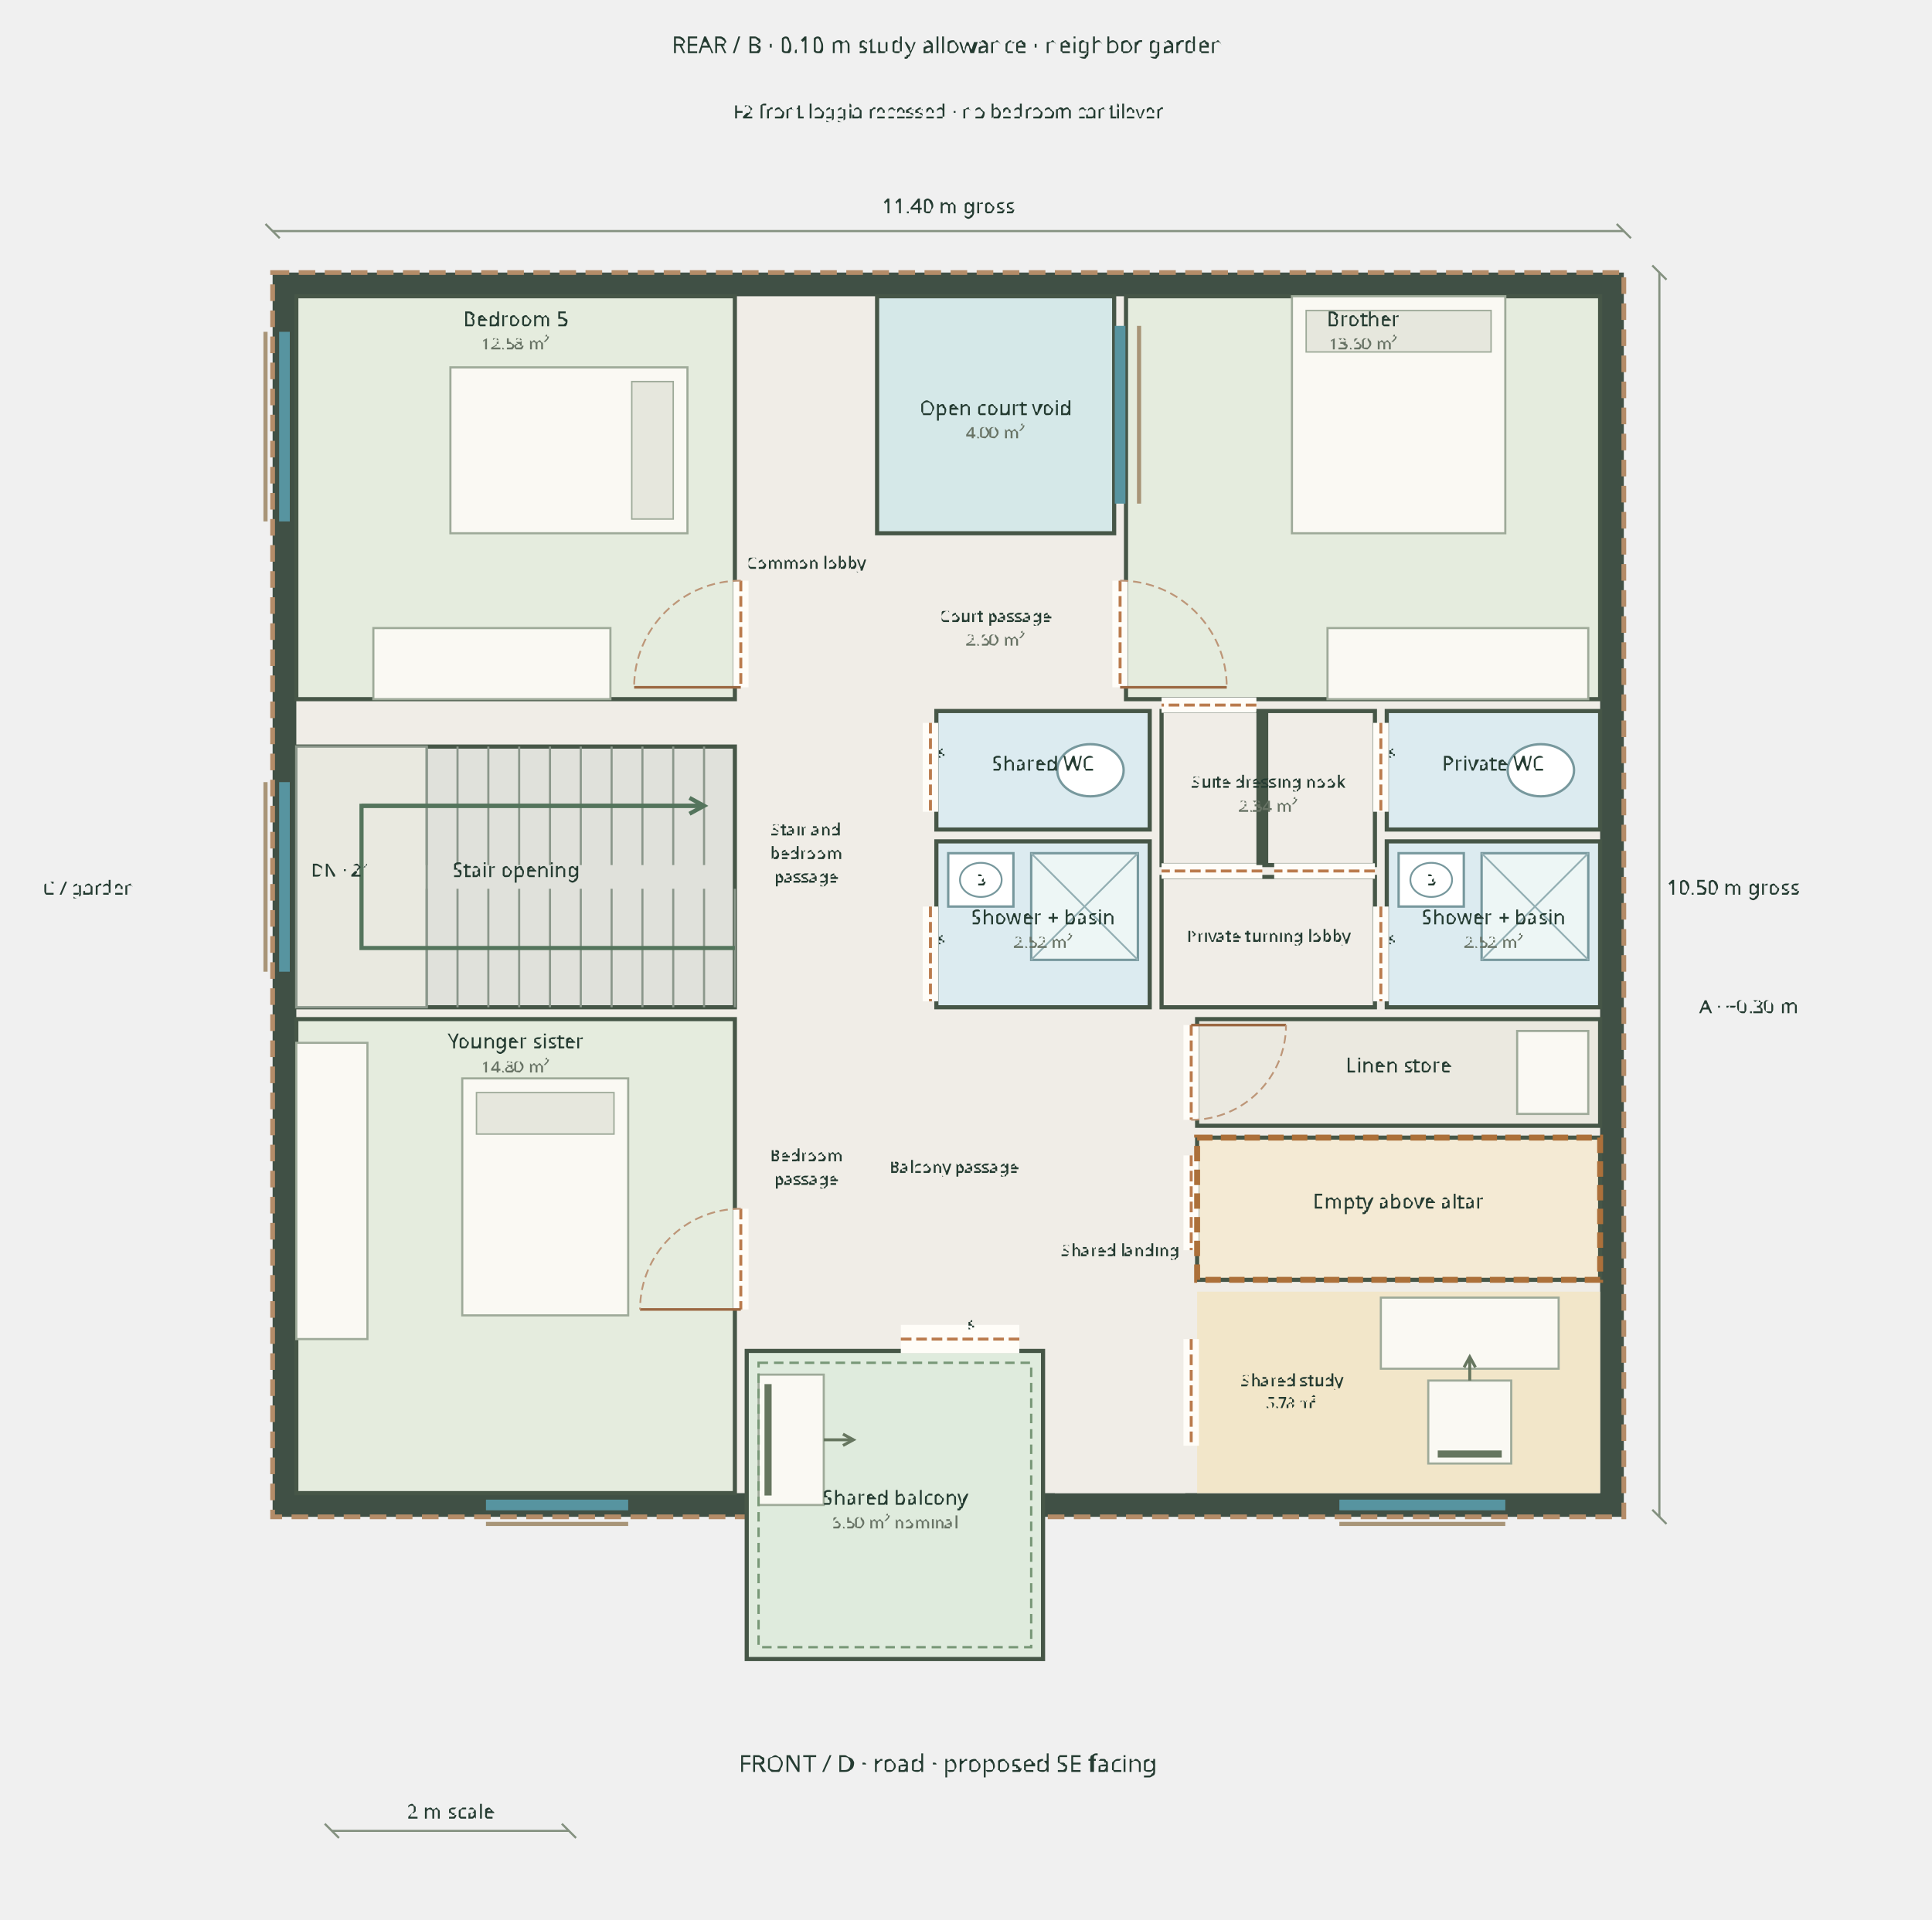
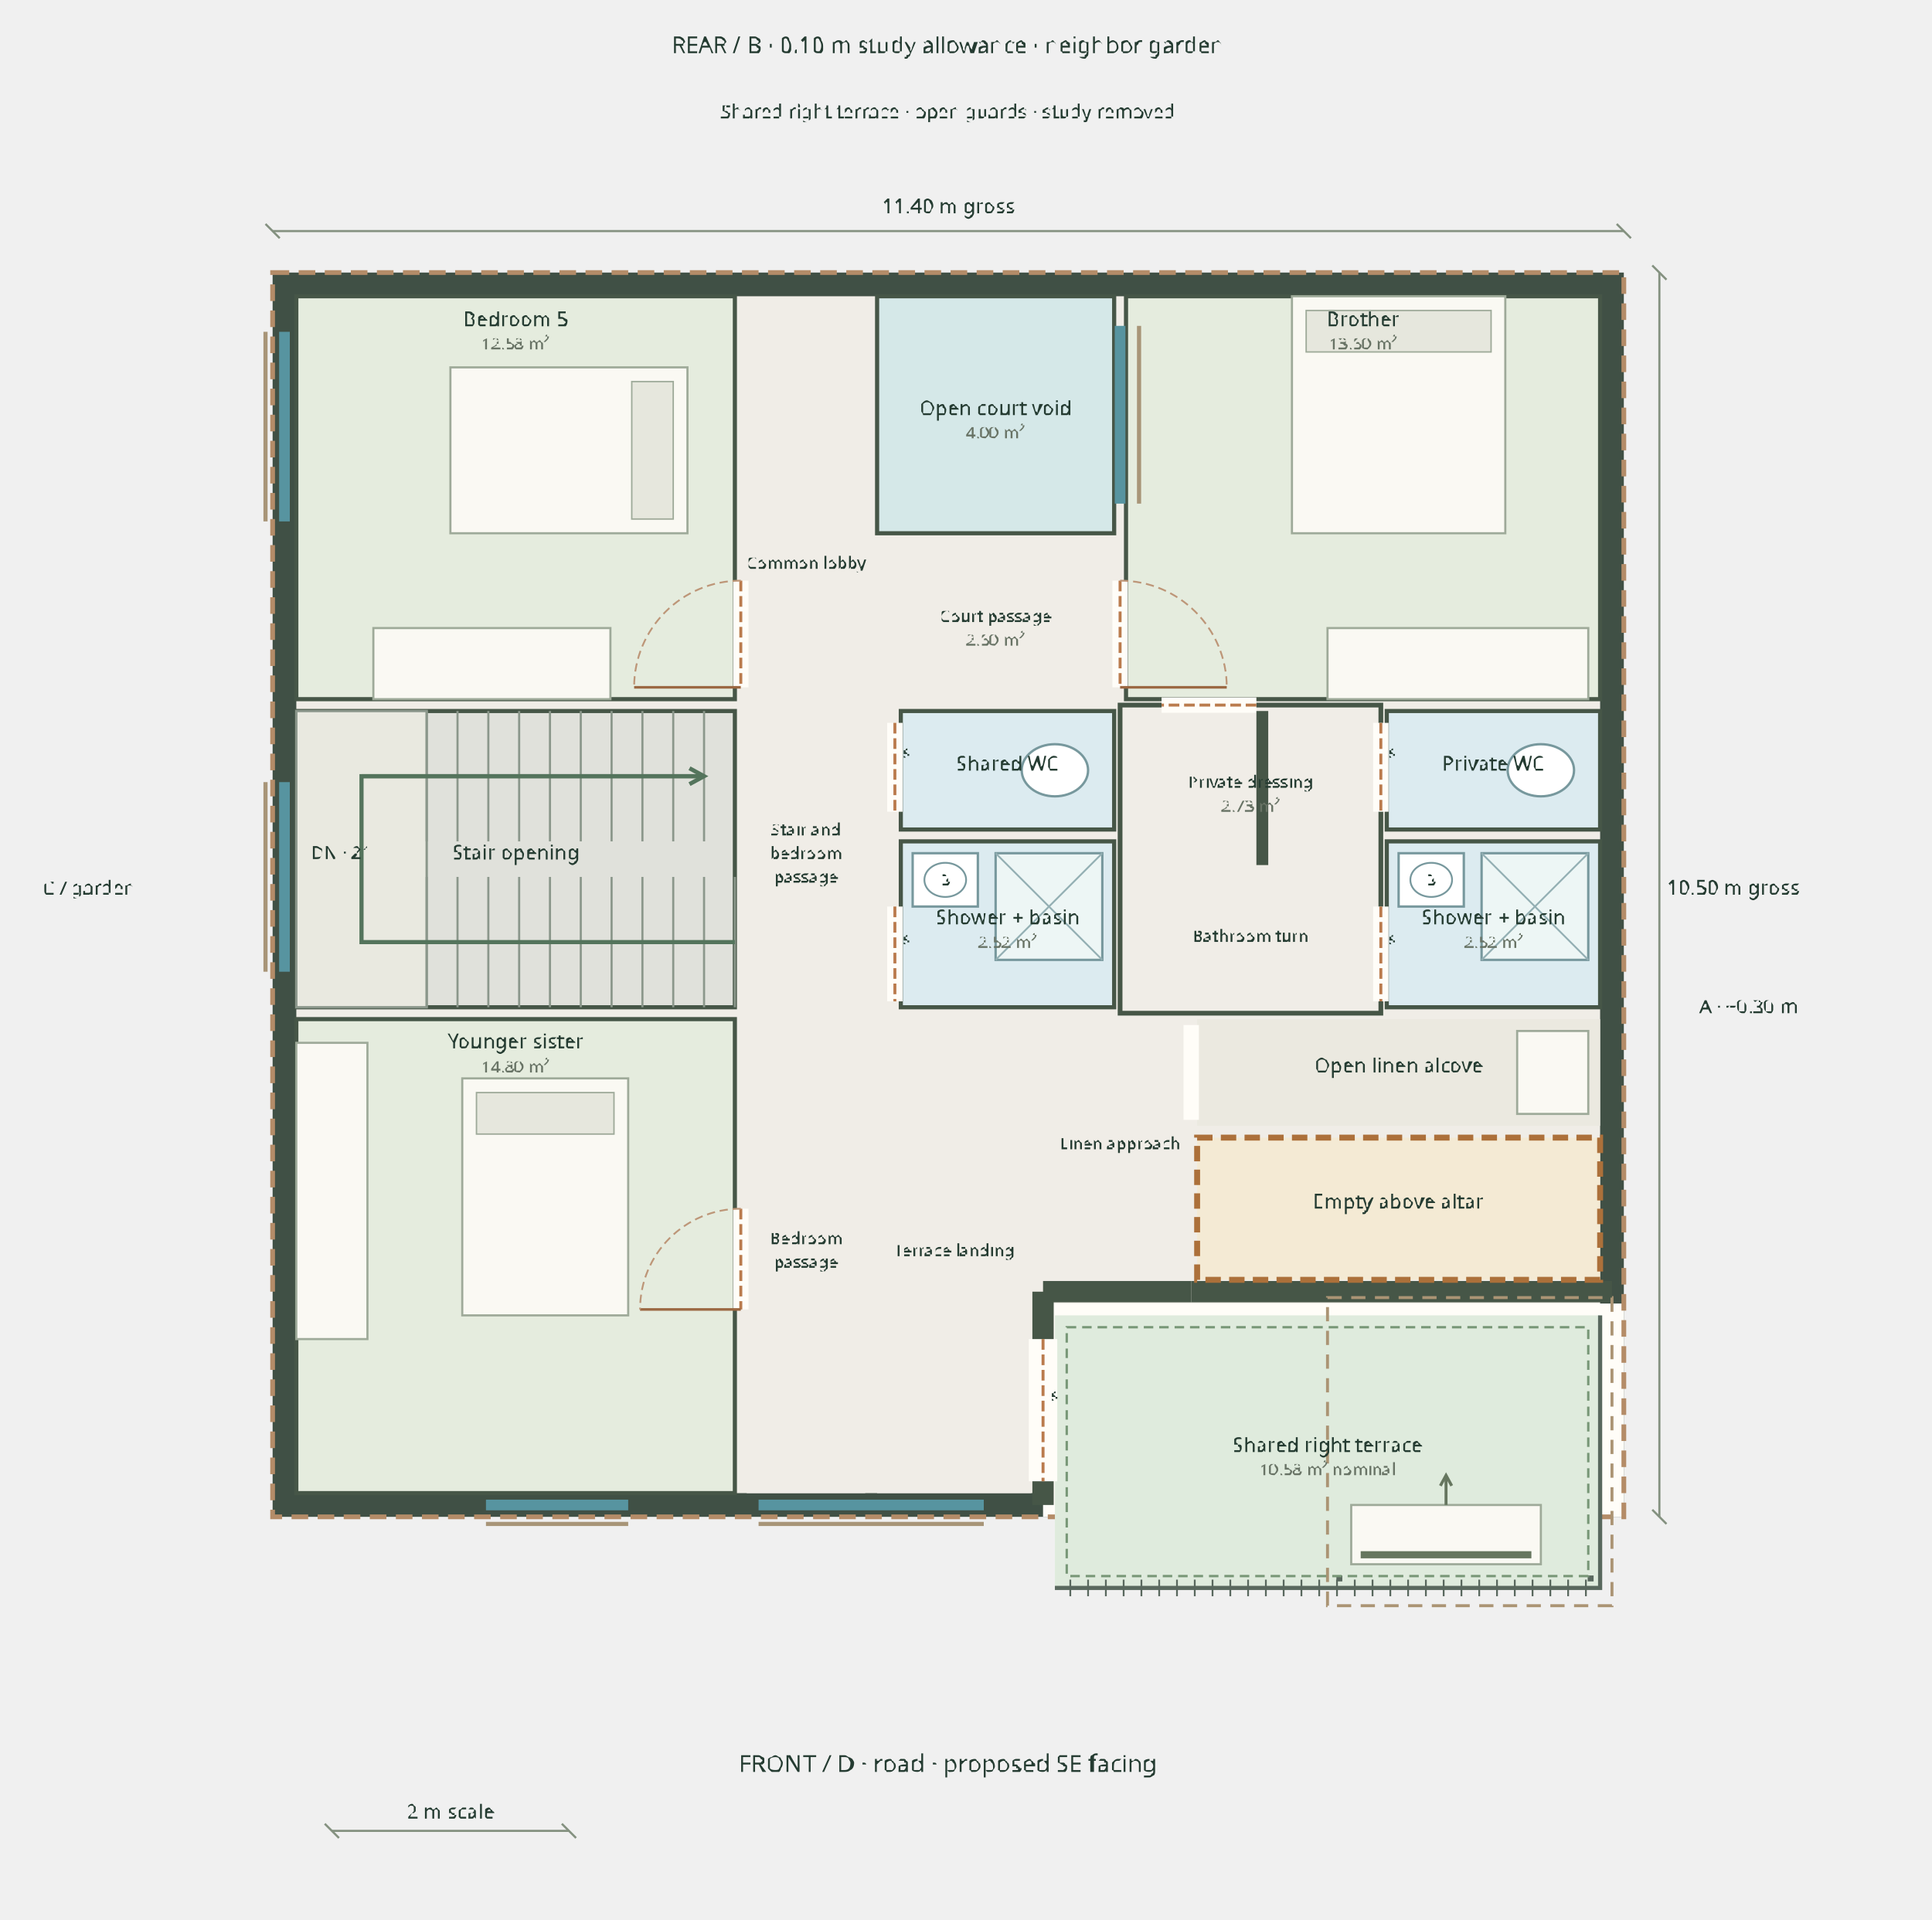
- <svg xmlns="http://www.w3.org/2000/svg" viewBox="-2.3 -2.3 16.3 16.2" class="drawing" role="img" aria-label="F2 · rotated 90 degrees clockwise" data-revision="C10" data-option="01" data-display-rotation="90">
+ <svg xmlns="http://www.w3.org/2000/svg" viewBox="-2.3 -2.3 16.3 16.2" class="drawing" role="img" aria-label="F2 · rotated 90 degrees clockwise" data-revision="C11" data-option="01" data-display-rotation="90">
  <rect x="0" y="0" width="11.4" height="10.5" fill="#405045" stroke="none" stroke-width="0.025" />
  <rect x="0.2" y="0.2" width="11" height="10.1" fill="#f0ede7" stroke="none" stroke-width="0.025" />
+   <rect x="6.5" y="8.7" width="4.9" height="1.8" fill="#fffdf8" stroke="none" stroke-width="0.025" />
  <rect x="0" y="0" width="11.4" height="10.5" fill="none" stroke="#b48c68" stroke-width="0.04" stroke-dasharray=".14 .08" />
  <g class="room" tabindex="0" role="button" aria-pressed="false" data-room-id="BR-04" aria-label="Younger sister 14.80 square metres">
    <rect x="0.2" y="6.3" width="3.7" height="4" fill="#e5ecde" stroke="#465647" stroke-width="0.035" />
  </g>
  <g class="room" tabindex="0" role="button" aria-pressed="false" data-room-id="WC-04" aria-label="Shared WC 1.80 square metres">
-     <rect x="5.6" y="3.7" width="1.8" height="1" fill="#dcebf0" stroke="#465647" stroke-width="0.035" />
+     <rect x="5.3" y="3.7" width="1.8" height="1" fill="#dcebf0" stroke="#465647" stroke-width="0.035" />
  </g>
  <g class="room" tabindex="0" role="button" aria-pressed="false" data-room-id="SH-04" aria-label="Shower + basin 2.52 square metres">
-     <rect x="5.6" y="4.8" width="1.8" height="1.4" fill="#dcebf0" stroke="#465647" stroke-width="0.035" />
-   </g>
-   <g class="room" tabindex="0" role="button" aria-pressed="false" data-room-id="HALL-02" aria-label="Shared wet access 1.00 square metres">
-     <rect x="5.1" y="3.7" width="0.4" height="2.5" fill="#f0ede7" stroke="none" stroke-width="0.035" />
-   </g>
-   <g class="room" tabindex="0" role="button" aria-pressed="false" data-room-id="UTIL-02" aria-label="Linen store 3.06 square metres">
-     <rect x="7.8" y="6.3" width="3.4" height="0.9" fill="#ebe9e0" stroke="#465647" stroke-width="0.035" />
+     <rect x="5.3" y="4.8" width="1.8" height="1.4" fill="#dcebf0" stroke="#465647" stroke-width="0.035" />
+   </g>
+   <g class="room" tabindex="0" role="button" aria-pressed="false" data-room-id="HALL-02" aria-label="Shared wet access 0.25 square metres">
+     <rect x="5.1" y="3.7" width="0.1" height="2.5" fill="#f0ede7" stroke="none" stroke-width="0.035" />
+   </g>
+   <g class="room" tabindex="0" role="button" aria-pressed="false" data-room-id="UTIL-02" aria-label="Open linen alcove 3.06 square metres">
+     <rect x="7.8" y="6.3" width="3.4" height="0.9" fill="#ebe9e0" stroke="none" stroke-width="0.035" />
  </g>
  <g class="room" tabindex="0" role="button" aria-pressed="false" data-room-id="EMPTY-ALT" aria-label="Empty above altar 4.08 square metres">
-     <rect x="7.8" y="7.3" width="3.4" height="1.2" fill="#f4ead4" stroke="#465647" stroke-width="0.035" />
+     <rect x="7.8" y="7.3" width="3.4" height="1.2" fill="#f4ead4" stroke="none" stroke-width="0.035" />
  </g>
  <g class="room" tabindex="0" role="button" aria-pressed="false" data-room-id="WC-03" aria-label="Private WC 1.80 square metres">
    <rect x="9.4" y="3.7" width="1.8" height="1" fill="#dcebf0" stroke="#465647" stroke-width="0.035" />
  </g>
  <g class="room" tabindex="0" role="button" aria-pressed="false" data-room-id="SH-03" aria-label="Shower + basin 2.52 square metres">
    <rect x="9.4" y="4.8" width="1.8" height="1.4" fill="#dcebf0" stroke="#465647" stroke-width="0.035" />
  </g>
-   <g class="room" tabindex="0" role="button" aria-pressed="false" data-room-id="EN-ACCESS-03" aria-label="Suite dressing nook 2.34 square metres">
-     <rect x="7.5" y="3.7" width="1.8" height="1.3" fill="#f0ede7" stroke="#465647" stroke-width="0.035" />
-   </g>
-   <g class="room" tabindex="0" role="button" aria-pressed="false" data-room-id="EN-03" aria-label="Private turning lobby 1.98 square metres">
-     <rect x="7.5" y="5.1" width="1.8" height="1.1" fill="#f0ede7" stroke="#465647" stroke-width="0.035" />
+   <g class="room" tabindex="0" role="button" aria-pressed="false" data-room-id="EN-ACCESS-03" aria-label="Private dressing 2.73 square metres">
+     <rect x="7.2" y="3.7" width="2.1" height="1.3" fill="#f0ede7" stroke="none" stroke-width="0.035" />
+   </g>
+   <g class="room" tabindex="0" role="button" aria-pressed="false" data-room-id="EN-03" aria-label="Bathroom turn 2.31 square metres">
+     <rect x="7.2" y="5.1" width="2.1" height="1.1" fill="#f0ede7" stroke="none" stroke-width="0.035" />
  </g>
  <g class="room" tabindex="0" role="button" aria-pressed="false" data-room-id="HALL-03" aria-label="Common landing 0.25 square metres">
    <rect x="5" y="3.7" width="0.1" height="2.5" fill="#f0ede7" stroke="none" stroke-width="0.035" />
  </g>
-   <g class="room" tabindex="0" role="button" aria-pressed="false" data-room-id="HALL-04" aria-label="Balcony passage 3.38 square metres">
-     <rect x="5.1" y="6.3" width="1.3" height="2.6" fill="#f0ede7" stroke="none" stroke-width="0.035" />
+   <g class="room" tabindex="0" role="button" aria-pressed="false" data-room-id="HALL-04" aria-label="Terrace landing 5.20 square metres">
+     <rect x="5.1" y="6.3" width="1.3" height="4" fill="#f0ede7" stroke="none" stroke-width="0.035" />
  </g>
  <g class="room" tabindex="0" role="button" aria-pressed="false" data-room-id="BR-03" aria-label="Brother 13.60 square metres">
    <rect x="7.2" y="0.2" width="4" height="3.4" fill="#e5ecde" stroke="#465647" stroke-width="0.035" />
  </g>
-   <g class="room" tabindex="0" role="button" aria-pressed="false" data-room-id="STAIR-02" aria-label="Stair opening 8.14 square metres">
-     <rect x="0.2" y="4" width="3.7" height="2.2" fill="#e0e1db" stroke="#465647" stroke-width="0.035" />
+   <g class="room" tabindex="0" role="button" aria-pressed="false" data-room-id="STAIR-02" aria-label="Stair opening 9.25 square metres">
+     <rect x="0.2" y="3.7" width="3.7" height="2.5" fill="#e0e1db" stroke="#465647" stroke-width="0.035" />
  </g>
  <g class="room" tabindex="0" role="button" aria-pressed="false" data-room-id="BR-05" aria-label="Bedroom 5 12.58 square metres">
    <rect x="0.2" y="0.2" width="3.7" height="3.4" fill="#e5ecde" stroke="#465647" stroke-width="0.035" />
  </g>
-   <g class="room" tabindex="0" role="button" aria-pressed="false" data-room-id="BAL-01" aria-label="Shared balcony 6.50 square metres">
-     <rect x="4" y="9.1" width="2.5" height="2.6" fill="#dfebdd" stroke="#465647" stroke-width="0.035" />
-   </g>
-   <g class="room" tabindex="0" role="button" aria-pressed="false" data-room-id="HALL-05" aria-label="Bedroom passage 2.60 square metres">
-     <rect x="4" y="6.3" width="1" height="2.6" fill="#f0ede7" stroke="none" stroke-width="0.035" />
+   <g class="room" tabindex="0" role="button" aria-pressed="false" data-room-id="BAL-01" aria-label="Shared right terrace 10.58 square metres">
+     <rect x="6.6" y="8.8" width="4.6" height="2.3" fill="#dfebdd" stroke="none" stroke-width="0.035" />
+   </g>
+   <g class="room" tabindex="0" role="button" aria-pressed="false" data-room-id="HALL-05" aria-label="Bedroom passage 4.00 square metres">
+     <rect x="4" y="6.3" width="1" height="4" fill="#f0ede7" stroke="none" stroke-width="0.035" />
  </g>
  <g class="room" tabindex="0" role="button" aria-pressed="false" data-room-id="COURT-02" aria-label="Open court void 4.00 square metres">
    <rect x="5.1" y="0.2" width="2" height="2" fill="#d5e8e8" stroke="#465647" stroke-width="0.035" />
  </g>
  <g class="room" tabindex="0" role="button" aria-pressed="false" data-room-id="HALL-06" aria-label="Stair and bedroom passage 2.50 square metres">
    <rect x="4" y="3.7" width="1" height="2.5" fill="#f0ede7" stroke="none" stroke-width="0.035" />
  </g>
-   <g class="room" tabindex="0" role="button" aria-pressed="false" data-room-id="STUDY-02" aria-label="Shared study 5.78 square metres">
-     <rect x="7.8" y="8.6" width="3.4" height="1.7" fill="#f2e6c9" stroke="none" stroke-width="0.035" />
-   </g>
  <g class="room" tabindex="0" role="button" aria-pressed="false" data-room-id="COURT-HALL-2" aria-label="Court passage 2.60 square metres">
    <rect x="5.1" y="2.3" width="2" height="1.3" fill="#f0ede7" stroke="none" stroke-width="0.035" />
  </g>
-   <g class="room" tabindex="0" role="button" aria-pressed="false" data-room-id="LANDING-02" aria-label="Shared landing 4.40 square metres">
-     <rect x="6.6" y="6.3" width="1.1" height="4" fill="#f0ede7" stroke="none" stroke-width="0.035" />
+   <g class="room" tabindex="0" role="button" aria-pressed="false" data-room-id="LANDING-02" aria-label="Linen approach 2.42 square metres">
+     <rect x="6.6" y="6.3" width="1.1" height="2.2" fill="#f0ede7" stroke="none" stroke-width="0.035" />
  </g>
  <g class="room" tabindex="0" role="button" aria-pressed="false" data-room-id="SPARE-LOBBY" aria-label="Common lobby 2.20 square metres">
    <rect x="4" y="1.4" width="1" height="2.2" fill="#f0ede7" stroke="none" stroke-width="0.035" />
  </g>
-   <g class="room" tabindex="0" role="button" aria-pressed="false" data-room-id="LOGGIA-LINK" aria-label="Open junction 0.52 square metres">
-     <rect x="6.4" y="6.3" width="0.2" height="2.6" fill="#f0ede7" stroke="none" stroke-width="0.035" />
+   <g class="room" tabindex="0" role="button" aria-pressed="false" data-room-id="LOGGIA-LINK" aria-label="Open junction 0.44 square metres">
+     <rect x="6.4" y="6.3" width="0.2" height="2.2" fill="#f0ede7" stroke="none" stroke-width="0.035" />
+   </g>
+   <rect x="7.15" y="3.65" width="2.2" height="2.6" fill="none" stroke="#465647" stroke-width="0.04" pointer-events="none" />
+   <g data-open-terrace-guard="true" pointer-events="none">
+     <polyline points="11.2,8.8 11.2,11.1 6.6,11.1" fill="none" stroke="#59685e" stroke-width="0.035" />
+     <line x1="11.08" y1="11.03" x2="11.08" y2="11.17" stroke="#59685e" stroke-width="0.015" />
+     <line x1="10.93" y1="11.03" x2="10.93" y2="11.17" stroke="#59685e" stroke-width="0.015" />
+     <line x1="10.78" y1="11.03" x2="10.78" y2="11.17" stroke="#59685e" stroke-width="0.015" />
+     <line x1="10.63" y1="11.03" x2="10.63" y2="11.17" stroke="#59685e" stroke-width="0.015" />
+     <line x1="10.48" y1="11.03" x2="10.48" y2="11.17" stroke="#59685e" stroke-width="0.015" />
+     <line x1="10.33" y1="11.03" x2="10.33" y2="11.17" stroke="#59685e" stroke-width="0.015" />
+     <line x1="10.18" y1="11.03" x2="10.18" y2="11.17" stroke="#59685e" stroke-width="0.015" />
+     <line x1="10.03" y1="11.03" x2="10.03" y2="11.17" stroke="#59685e" stroke-width="0.015" />
+     <line x1="9.88" y1="11.03" x2="9.88" y2="11.17" stroke="#59685e" stroke-width="0.015" />
+     <line x1="9.73" y1="11.03" x2="9.73" y2="11.17" stroke="#59685e" stroke-width="0.015" />
+     <line x1="9.58" y1="11.03" x2="9.58" y2="11.17" stroke="#59685e" stroke-width="0.015" />
+     <line x1="9.43" y1="11.03" x2="9.43" y2="11.17" stroke="#59685e" stroke-width="0.015" />
+     <line x1="9.28" y1="11.03" x2="9.28" y2="11.17" stroke="#59685e" stroke-width="0.015" />
+     <line x1="9.13" y1="11.03" x2="9.13" y2="11.17" stroke="#59685e" stroke-width="0.015" />
+     <line x1="8.98" y1="11.03" x2="8.98" y2="11.17" stroke="#59685e" stroke-width="0.015" />
+     <line x1="8.83" y1="11.03" x2="8.83" y2="11.17" stroke="#59685e" stroke-width="0.015" />
+     <line x1="8.68" y1="11.03" x2="8.68" y2="11.17" stroke="#59685e" stroke-width="0.015" />
+     <line x1="8.53" y1="11.03" x2="8.53" y2="11.17" stroke="#59685e" stroke-width="0.015" />
+     <line x1="8.38" y1="11.03" x2="8.38" y2="11.17" stroke="#59685e" stroke-width="0.015" />
+     <line x1="8.23" y1="11.03" x2="8.23" y2="11.17" stroke="#59685e" stroke-width="0.015" />
+     <line x1="8.08" y1="11.03" x2="8.08" y2="11.17" stroke="#59685e" stroke-width="0.015" />
+     <line x1="7.93" y1="11.03" x2="7.93" y2="11.17" stroke="#59685e" stroke-width="0.015" />
+     <line x1="7.78" y1="11.03" x2="7.78" y2="11.17" stroke="#59685e" stroke-width="0.015" />
+     <line x1="7.63" y1="11.03" x2="7.63" y2="11.17" stroke="#59685e" stroke-width="0.015" />
+     <line x1="7.48" y1="11.03" x2="7.48" y2="11.17" stroke="#59685e" stroke-width="0.015" />
+     <line x1="7.33" y1="11.03" x2="7.33" y2="11.17" stroke="#59685e" stroke-width="0.015" />
+     <line x1="7.18" y1="11.03" x2="7.18" y2="11.17" stroke="#59685e" stroke-width="0.015" />
+     <line x1="7.03" y1="11.03" x2="7.03" y2="11.17" stroke="#59685e" stroke-width="0.015" />
+     <line x1="6.88" y1="11.03" x2="6.88" y2="11.17" stroke="#59685e" stroke-width="0.015" />
+     <line x1="6.73" y1="11.03" x2="6.73" y2="11.17" stroke="#59685e" stroke-width="0.015" />
+     <line x1="11.3" y1="8.6" x2="7.75" y2="8.6" stroke="#465647" stroke-width="0.18" />
+     <line x1="7.75" y1="8.6" x2="6.5" y2="8.6" stroke="#465647" stroke-width="0.18" />
+     <line x1="6.5" y1="8.6" x2="6.5" y2="10.4" stroke="#465647" stroke-width="0.18" />
+     <rect x="8.9" y="8.65" width="2.4" height="2.6" fill="none" stroke="#ab9474" stroke-width="0.025" stroke-dasharray=".12 .08" />
+     <rect x="11.095" y="10.995" width="0.05" height="0.05" fill="#59685e" stroke="none" stroke-width="0.025" />
+     <rect x="8.975" y="10.995" width="0.05" height="0.05" fill="#59685e" stroke="none" stroke-width="0.025" />
  </g>
  <g pointer-events="none">
    <g data-furniture-name="Double bed">
      <rect x="8.6" y="0.2" width="1.8" height="2" fill="#faf9f3" stroke="#9eaa99" stroke-width="0.018" />
      <rect x="8.72" y="0.32" width="1.56" height="0.35" fill="#e6e7dd" stroke="#9eaa99" stroke-width="0.012" />
    </g>
    <g data-furniture-name="Wardrobe">
      <rect x="8.9" y="3" width="2.2" height="0.6" fill="#faf9f3" stroke="#9eaa99" stroke-width="0.018" />
    </g>
    <g data-furniture-name="Bed">
      <rect x="1.6" y="6.8" width="1.4" height="2" fill="#faf9f3" stroke="#9eaa99" stroke-width="0.018" />
      <rect x="1.72" y="6.92" width="1.16" height="0.35" fill="#e6e7dd" stroke="#9eaa99" stroke-width="0.012" />
    </g>
    <g data-furniture-name="Wardrobe">
      <rect x="0.2" y="6.5" width="0.6" height="2.5" fill="#faf9f3" stroke="#9eaa99" stroke-width="0.018" />
    </g>
    <g data-furniture-name="Bed">
      <rect x="1.5" y="0.8" width="2" height="1.4" fill="#faf9f3" stroke="#9eaa99" stroke-width="0.018" />
      <rect x="3.03" y="0.92" width="0.35" height="1.16" fill="#e6e7dd" stroke="#9eaa99" stroke-width="0.012" />
    </g>
    <g data-furniture-name="Wardrobe">
      <rect x="0.85" y="3" width="2" height="0.6" fill="#faf9f3" stroke="#9eaa99" stroke-width="0.018" />
    </g>
    <g data-furniture-name="Linen cabinet">
      <rect x="10.5" y="6.4" width="0.6" height="0.7" fill="#faf9f3" stroke="#9eaa99" stroke-width="0.018" />
    </g>
-     <g data-furniture-name="Study desk">
-       <rect x="9.35" y="8.65" width="1.5" height="0.6" fill="#faf9f3" stroke="#9eaa99" stroke-width="0.018" />
-     </g>
-     <g data-furniture-name="Study chair">
-       <rect x="9.75" y="9.35" width="0.7" height="0.7" fill="#faf9f3" stroke="#9eaa99" stroke-width="0.018" />
-       <line x1="10.37" y1="9.97" x2="9.83" y2="9.97" stroke="#66765f" stroke-width="0.06" />
-       <line x1="10.1" y1="9.35" x2="10.1" y2="9.15" stroke="#66765f" stroke-width="0.025" />
-       <polyline points="10.148,9.238 10.1,9.15 10.052,9.238" fill="none" stroke="#66765f" stroke-width="0.025" />
-     </g>
    <g data-furniture-name="Balcony bench">
-       <rect x="4.1" y="9.3" width="0.55" height="1.1" fill="#faf9f3" stroke="#9eaa99" stroke-width="0.018" />
-       <line x1="4.18" y1="9.38" x2="4.18" y2="10.32" stroke="#66765f" stroke-width="0.06" />
-       <line x1="4.65" y1="9.85" x2="4.9" y2="9.85" stroke="#66765f" stroke-width="0.025" />
-       <polyline points="4.812,9.898 4.9,9.85 4.812,9.802" fill="none" stroke="#66765f" stroke-width="0.025" />
+       <rect x="9.1" y="10.4" width="1.6" height="0.5" fill="#faf9f3" stroke="#9eaa99" stroke-width="0.018" />
+       <line x1="10.62" y1="10.82" x2="9.18" y2="10.82" stroke="#66765f" stroke-width="0.06" />
+       <line x1="9.9" y1="10.4" x2="9.9" y2="10.15" stroke="#66765f" stroke-width="0.025" />
+       <polyline points="9.948,10.238 9.9,10.15 9.852,10.238" fill="none" stroke="#66765f" stroke-width="0.025" />
    </g>
    <ellipse cx="10.7" cy="4.2" rx="0.28" ry="0.22" fill="white" stroke="#77989d" stroke-width="0.02" />
    <rect x="10.2" y="4.9" width="0.9" height="0.9" fill="#edf6f5" stroke="#77989d" stroke-width="0.02" />
    <line x1="10.2" y1="4.9" x2="11.1" y2="5.8" stroke="#93afb3" stroke-width="0.015" />
    <line x1="11.1" y1="4.9" x2="10.2" y2="5.8" stroke="#93afb3" stroke-width="0.015" />
    <rect x="9.5" y="4.9" width="0.55" height="0.45" fill="#ffffff" stroke="#77989d" stroke-width="0.02" />
    <ellipse cx="9.775" cy="5.125" rx="0.176" ry="0.144" fill="none" stroke="#77989d" stroke-width="0.015" />
    <text x="9.775" y="5.17" font-size="0.12" text-anchor="middle" fill="#243b31" font-family="system-ui,sans-serif">B</text>
-     <ellipse cx="6.9" cy="4.2" rx="0.28" ry="0.22" fill="white" stroke="#77989d" stroke-width="0.02" />
-     <rect x="6.4" y="4.9" width="0.9" height="0.9" fill="#edf6f5" stroke="#77989d" stroke-width="0.02" />
-     <line x1="6.4" y1="4.9" x2="7.3" y2="5.8" stroke="#93afb3" stroke-width="0.015" />
-     <line x1="7.3" y1="4.9" x2="6.4" y2="5.8" stroke="#93afb3" stroke-width="0.015" />
-     <rect x="5.7" y="4.9" width="0.55" height="0.45" fill="#ffffff" stroke="#77989d" stroke-width="0.02" />
-     <ellipse cx="5.975" cy="5.125" rx="0.176" ry="0.144" fill="none" stroke="#77989d" stroke-width="0.015" />
-     <text x="5.975" y="5.17" font-size="0.12" text-anchor="middle" fill="#243b31" font-family="system-ui,sans-serif">B</text>
-     <rect x="4.1" y="9.2" width="2.3" height="2.4" fill="none" stroke="#789777" stroke-width="0.02" stroke-dasharray=".08 .05" />
-     <rect x="0.2" y="4" width="1.1" height="2.2" fill="#e9e9e0" stroke="#8b978b" stroke-width="0.02" />
-     <line x1="3.64" y1="4" x2="3.64" y2="5" stroke="#8b978b" stroke-width="0.018" />
-     <line x1="3.38" y1="4" x2="3.38" y2="5" stroke="#8b978b" stroke-width="0.018" />
-     <line x1="3.12" y1="4" x2="3.12" y2="5" stroke="#8b978b" stroke-width="0.018" />
-     <line x1="2.86" y1="4" x2="2.86" y2="5" stroke="#8b978b" stroke-width="0.018" />
-     <line x1="2.6" y1="4" x2="2.6" y2="5" stroke="#8b978b" stroke-width="0.018" />
-     <line x1="2.34" y1="4" x2="2.34" y2="5" stroke="#8b978b" stroke-width="0.018" />
-     <line x1="2.08" y1="4" x2="2.08" y2="5" stroke="#8b978b" stroke-width="0.018" />
-     <line x1="1.82" y1="4" x2="1.82" y2="5" stroke="#8b978b" stroke-width="0.018" />
-     <line x1="1.56" y1="4" x2="1.56" y2="5" stroke="#8b978b" stroke-width="0.018" />
-     <line x1="1.3" y1="4" x2="1.3" y2="5" stroke="#8b978b" stroke-width="0.018" />
-     <line x1="3.9" y1="5.2" x2="3.9" y2="6.2" stroke="#8b978b" stroke-width="0.018" />
-     <line x1="3.64" y1="5.2" x2="3.64" y2="6.2" stroke="#8b978b" stroke-width="0.018" />
-     <line x1="3.38" y1="5.2" x2="3.38" y2="6.2" stroke="#8b978b" stroke-width="0.018" />
-     <line x1="3.12" y1="5.2" x2="3.12" y2="6.2" stroke="#8b978b" stroke-width="0.018" />
-     <line x1="2.86" y1="5.2" x2="2.86" y2="6.2" stroke="#8b978b" stroke-width="0.018" />
-     <line x1="2.6" y1="5.2" x2="2.6" y2="6.2" stroke="#8b978b" stroke-width="0.018" />
-     <line x1="2.34" y1="5.2" x2="2.34" y2="6.2" stroke="#8b978b" stroke-width="0.018" />
-     <line x1="2.08" y1="5.2" x2="2.08" y2="6.2" stroke="#8b978b" stroke-width="0.018" />
-     <line x1="1.82" y1="5.2" x2="1.82" y2="6.2" stroke="#8b978b" stroke-width="0.018" />
-     <line x1="1.56" y1="5.2" x2="1.56" y2="6.2" stroke="#8b978b" stroke-width="0.018" />
-     <line x1="1.3" y1="5.2" x2="1.3" y2="6.2" stroke="#8b978b" stroke-width="0.018" />
-     <polyline points="3.64,4.5 0.75,4.5 0.75,5.7 3.9,5.7" fill="none" stroke="#54745c" stroke-width="0.035" />
-     <line x1="0.75" y1="4.5" x2="3.64" y2="4.5" stroke="#54745c" stroke-width="0.035" />
-     <polyline points="3.517,4.567 3.64,4.5 3.517,4.433" fill="none" stroke="#54745c" stroke-width="0.035" />
-     <text x="0.58" y="5.1" font-size="0.15" text-anchor="middle" fill="#243b31" font-family="system-ui,sans-serif">DN · 21</text>
+     <ellipse cx="6.6" cy="4.2" rx="0.28" ry="0.22" fill="white" stroke="#77989d" stroke-width="0.02" />
+     <rect x="6.1" y="4.9" width="0.9" height="0.9" fill="#edf6f5" stroke="#77989d" stroke-width="0.02" />
+     <line x1="6.1" y1="4.9" x2="7" y2="5.8" stroke="#93afb3" stroke-width="0.015" />
+     <line x1="7" y1="4.9" x2="6.1" y2="5.8" stroke="#93afb3" stroke-width="0.015" />
+     <rect x="5.4" y="4.9" width="0.55" height="0.45" fill="#ffffff" stroke="#77989d" stroke-width="0.02" />
+     <ellipse cx="5.675" cy="5.125" rx="0.176" ry="0.144" fill="none" stroke="#77989d" stroke-width="0.015" />
+     <text x="5.675" y="5.17" font-size="0.12" text-anchor="middle" fill="#243b31" font-family="system-ui,sans-serif">B</text>
+     <rect x="6.7" y="8.9" width="4.4" height="2.1" fill="none" stroke="#789777" stroke-width="0.02" stroke-dasharray=".08 .05" />
+     <rect x="0.2" y="3.7" width="1.1" height="2.5" fill="#e9e9e0" stroke="#8b978b" stroke-width="0.02" />
+     <line x1="3.64" y1="3.7" x2="3.64" y2="4.8" stroke="#8b978b" stroke-width="0.018" />
+     <line x1="3.38" y1="3.7" x2="3.38" y2="4.8" stroke="#8b978b" stroke-width="0.018" />
+     <line x1="3.12" y1="3.7" x2="3.12" y2="4.8" stroke="#8b978b" stroke-width="0.018" />
+     <line x1="2.86" y1="3.7" x2="2.86" y2="4.8" stroke="#8b978b" stroke-width="0.018" />
+     <line x1="2.6" y1="3.7" x2="2.6" y2="4.8" stroke="#8b978b" stroke-width="0.018" />
+     <line x1="2.34" y1="3.7" x2="2.34" y2="4.8" stroke="#8b978b" stroke-width="0.018" />
+     <line x1="2.08" y1="3.7" x2="2.08" y2="4.8" stroke="#8b978b" stroke-width="0.018" />
+     <line x1="1.82" y1="3.7" x2="1.82" y2="4.8" stroke="#8b978b" stroke-width="0.018" />
+     <line x1="1.56" y1="3.7" x2="1.56" y2="4.8" stroke="#8b978b" stroke-width="0.018" />
+     <line x1="1.3" y1="3.7" x2="1.3" y2="4.8" stroke="#8b978b" stroke-width="0.018" />
+     <line x1="3.9" y1="5.1" x2="3.9" y2="6.2" stroke="#8b978b" stroke-width="0.018" />
+     <line x1="3.64" y1="5.1" x2="3.64" y2="6.2" stroke="#8b978b" stroke-width="0.018" />
+     <line x1="3.38" y1="5.1" x2="3.38" y2="6.2" stroke="#8b978b" stroke-width="0.018" />
+     <line x1="3.12" y1="5.1" x2="3.12" y2="6.2" stroke="#8b978b" stroke-width="0.018" />
+     <line x1="2.86" y1="5.1" x2="2.86" y2="6.2" stroke="#8b978b" stroke-width="0.018" />
+     <line x1="2.6" y1="5.1" x2="2.6" y2="6.2" stroke="#8b978b" stroke-width="0.018" />
+     <line x1="2.34" y1="5.1" x2="2.34" y2="6.2" stroke="#8b978b" stroke-width="0.018" />
+     <line x1="2.08" y1="5.1" x2="2.08" y2="6.2" stroke="#8b978b" stroke-width="0.018" />
+     <line x1="1.82" y1="5.1" x2="1.82" y2="6.2" stroke="#8b978b" stroke-width="0.018" />
+     <line x1="1.56" y1="5.1" x2="1.56" y2="6.2" stroke="#8b978b" stroke-width="0.018" />
+     <line x1="1.3" y1="5.1" x2="1.3" y2="6.2" stroke="#8b978b" stroke-width="0.018" />
+     <polyline points="3.64,4.25 0.75,4.25 0.75,5.65 3.9,5.65" fill="none" stroke="#54745c" stroke-width="0.035" />
+     <line x1="0.75" y1="4.25" x2="3.64" y2="4.25" stroke="#54745c" stroke-width="0.035" />
+     <polyline points="3.517,4.317 3.64,4.25 3.517,4.183" fill="none" stroke="#54745c" stroke-width="0.035" />
+     <text x="0.58" y="4.95" font-size="0.15" text-anchor="middle" fill="#243b31" font-family="system-ui,sans-serif">DN · 21</text>
  </g>
  <line x1="7.15" y1="2.6" x2="7.15" y2="3.5" stroke="#fffdf8" stroke-width="0.13" data-door-id="BR-03" data-opening-width="0.9" />
  <line x1="7.15" y1="2.6" x2="7.15" y2="3.5" stroke="#ba7b4d" stroke-width="0.025" stroke-dasharray=".09 .04" />
  <line x1="9.35" y1="3.8" x2="9.35" y2="4.55" stroke="#fffdf8" stroke-width="0.13" data-door-id="WC-03" data-opening-width="0.75" />
  <line x1="9.35" y1="3.8" x2="9.35" y2="4.55" stroke="#ba7b4d" stroke-width="0.025" stroke-dasharray=".09 .04" />
  <line x1="9.35" y1="5.35" x2="9.35" y2="6.15" stroke="#fffdf8" stroke-width="0.13" data-door-id="SH-03" data-opening-width="0.8" />
  <line x1="9.35" y1="5.35" x2="9.35" y2="6.15" stroke="#ba7b4d" stroke-width="0.025" stroke-dasharray=".09 .04" />
  <line x1="8.3" y1="3.65" x2="7.5" y2="3.65" stroke="#fffdf8" stroke-width="0.13" data-door-id="BR-03-BATH" data-opening-width="0.8" />
  <line x1="8.3" y1="3.65" x2="7.5" y2="3.65" stroke="#ba7b4d" stroke-width="0.025" stroke-dasharray=".09 .04" />
-   <line x1="8.35" y1="5.05" x2="7.5" y2="5.05" stroke="#fffdf8" stroke-width="0.13" data-door-id="EN-ACCESS-03" data-opening-width="0.85" />
-   <line x1="8.35" y1="5.05" x2="7.5" y2="5.05" stroke="#ba7b4d" stroke-width="0.025" stroke-dasharray=".09 .04" />
-   <line x1="5.55" y1="3.8" x2="5.55" y2="4.55" stroke="#fffdf8" stroke-width="0.13" data-door-id="WC-04" data-opening-width="0.75" />
-   <line x1="5.55" y1="3.8" x2="5.55" y2="4.55" stroke="#ba7b4d" stroke-width="0.025" stroke-dasharray=".09 .04" />
-   <line x1="5.55" y1="5.35" x2="5.55" y2="6.15" stroke="#fffdf8" stroke-width="0.13" data-door-id="SH-04" data-opening-width="0.8" />
-   <line x1="5.55" y1="5.35" x2="5.55" y2="6.15" stroke="#ba7b4d" stroke-width="0.025" stroke-dasharray=".09 .04" />
+   <line x1="5.25" y1="3.8" x2="5.25" y2="4.55" stroke="#fffdf8" stroke-width="0.13" data-door-id="WC-04" data-opening-width="0.75" />
+   <line x1="5.25" y1="3.8" x2="5.25" y2="4.55" stroke="#ba7b4d" stroke-width="0.025" stroke-dasharray=".09 .04" />
+   <line x1="5.25" y1="5.35" x2="5.25" y2="6.15" stroke="#fffdf8" stroke-width="0.13" data-door-id="SH-04" data-opening-width="0.8" />
+   <line x1="5.25" y1="5.35" x2="5.25" y2="6.15" stroke="#ba7b4d" stroke-width="0.025" stroke-dasharray=".09 .04" />
  <line x1="7.75" y1="6.35" x2="7.75" y2="7.15" stroke="#fffdf8" stroke-width="0.13" data-door-id="UTIL-02" data-opening-width="0.8" />
-   <line x1="7.75" y1="6.35" x2="7.75" y2="7.15" stroke="#ba7b4d" stroke-width="0.025" stroke-dasharray=".09 .04" />
  <line x1="3.95" y1="7.9" x2="3.95" y2="8.75" stroke="#fffdf8" stroke-width="0.13" data-door-id="BR-04" data-opening-width="0.85" />
  <line x1="3.95" y1="7.9" x2="3.95" y2="8.75" stroke="#ba7b4d" stroke-width="0.025" stroke-dasharray=".09 .04" />
  <line x1="3.95" y1="2.6" x2="3.95" y2="3.5" stroke="#fffdf8" stroke-width="0.13" data-door-id="BR-05" data-opening-width="0.9" />
  <line x1="3.95" y1="2.6" x2="3.95" y2="3.5" stroke="#ba7b4d" stroke-width="0.025" stroke-dasharray=".09 .04" />
-   <line x1="7.75" y1="7.45" x2="7.75" y2="8.25" stroke="#fffdf8" stroke-width="0.13" data-door-id="EMPTY-ALT" data-opening-width="0.8" />
-   <line x1="7.75" y1="7.45" x2="7.75" y2="8.25" stroke="#ba7b4d" stroke-width="0.025" stroke-dasharray=".09 .04" />
-   <line x1="9.3" y1="5.05" x2="8.45" y2="5.05" stroke="#fffdf8" stroke-width="0.13" data-door-id="EN-RETURN-03" data-opening-width="0.85" />
-   <line x1="9.3" y1="5.05" x2="8.45" y2="5.05" stroke="#ba7b4d" stroke-width="0.025" stroke-dasharray=".09 .04" />
-   <line x1="7.75" y1="9" x2="7.75" y2="9.9" stroke="#fffdf8" stroke-width="0.13" data-door-id="STUDY-02" data-opening-width="0.9" />
-   <line x1="7.75" y1="9" x2="7.75" y2="9.9" stroke="#ba7b4d" stroke-width="0.025" stroke-dasharray=".09 .04" />
-   <line x1="6.3" y1="9" x2="5.3" y2="9" stroke="#fffdf8" stroke-width="0.24" data-door-id="BAL-01" data-opening-width="1" />
-   <line x1="6.3" y1="9" x2="5.3" y2="9" stroke="#ba7b4d" stroke-width="0.025" stroke-dasharray=".09 .04" />
+   <line x1="6.5" y1="9" x2="6.5" y2="10.2" stroke="#fffdf8" stroke-width="0.24" data-door-id="BAL-01" data-opening-width="1.2" />
+   <line x1="6.5" y1="9" x2="6.5" y2="10.2" stroke="#ba7b4d" stroke-width="0.025" stroke-dasharray=".09 .04" />
  <line x1="7.15" y1="0.45" x2="7.15" y2="1.95" stroke="#5794a0" stroke-width="0.09" data-window-id="F2-WIN-COURT" data-window-room="BR-03" data-operable="true" data-window-face="court" />
  <line x1="7.31" y1="0.45" x2="7.31" y2="1.95" stroke="#a89578" stroke-width="0.035" data-window-shade="F2-WIN-COURT" />
  <line x1="0.1" y1="4.3" x2="0.1" y2="5.9" stroke="#5794a0" stroke-width="0.09" data-window-id="F2-WIN-STAIR" data-window-room="STAIR-02" data-operable="true" data-window-face="yard" />
  <line x1="-0.06" y1="4.3" x2="-0.06" y2="5.9" stroke="#a89578" stroke-width="0.035" data-window-shade="F2-WIN-STAIR" />
  <line x1="3" y1="10.4" x2="1.8" y2="10.4" stroke="#5794a0" stroke-width="0.09" data-window-id="F2-WIN-FRONT" data-window-room="BR-04" data-operable="true" data-window-face="yard" />
  <line x1="3" y1="10.56" x2="1.8" y2="10.56" stroke="#a89578" stroke-width="0.035" data-window-shade="F2-WIN-FRONT" />
  <line x1="0.1" y1="0.5" x2="0.1" y2="2.1" stroke="#5794a0" stroke-width="0.09" data-window-id="F2-WIN-GARDEN" data-window-room="BR-05" data-operable="true" data-window-face="yard" />
  <line x1="-0.06" y1="0.5" x2="-0.06" y2="2.1" stroke="#a89578" stroke-width="0.035" data-window-shade="F2-WIN-GARDEN" />
-   <line x1="10.4" y1="10.4" x2="9" y2="10.4" stroke="#5794a0" stroke-width="0.09" data-window-id="F2-WIN-STUDY" data-window-room="STUDY-02" data-operable="true" data-window-face="yard" />
-   <line x1="10.4" y1="10.56" x2="9" y2="10.56" stroke="#a89578" stroke-width="0.035" data-window-shade="F2-WIN-STUDY" />
+   <line x1="6" y1="10.4" x2="4.1" y2="10.4" stroke="#5794a0" stroke-width="0.09" data-window-id="F2-WIN-LANDING" data-window-room="HALL-04" data-operable="true" data-window-face="yard" />
+   <line x1="6" y1="10.56" x2="4.1" y2="10.56" stroke="#a89578" stroke-width="0.035" data-window-shade="F2-WIN-LANDING" />
  <rect x="8.3" y="3.7" width="0.1" height="1.3" fill="#465647" stroke="none" stroke-width="0.025" pointer-events="none" />
  <g data-operation-door="BR-03" data-operation-kind="hinged" data-swing="inward" pointer-events="none">
    <line x1="7.15" y1="3.5" x2="8.05" y2="3.5" stroke="#9b6842" stroke-width="0.022" />
    <path d="M 7.15 2.6 A 0.9 0.9 0 0 1 8.05 3.5" fill="none" stroke="#bd9678" stroke-width="0.015" stroke-dasharray=".07 .04" />
  </g>
  <g data-operation-door="BR-04" data-operation-kind="hinged" data-swing="inward" pointer-events="none">
    <line x1="3.95" y1="8.75" x2="3.1" y2="8.75" stroke="#9b6842" stroke-width="0.022" />
    <path d="M 3.95 7.9 A 0.85 0.85 0 0 0 3.1 8.75" fill="none" stroke="#bd9678" stroke-width="0.015" stroke-dasharray=".07 .04" />
  </g>
  <g data-operation-door="WC-03" data-operation-kind="sliding" data-swing="inward" pointer-events="none">
    <text x="9.45" y="4.095" font-size="0.1" text-anchor="middle" fill="#243b31" font-family="system-ui,sans-serif">S</text>
  </g>
  <g data-operation-door="SH-03" data-operation-kind="sliding" data-swing="inward" pointer-events="none">
    <text x="9.45" y="5.67" font-size="0.1" text-anchor="middle" fill="#243b31" font-family="system-ui,sans-serif">S</text>
  </g>
  <g data-operation-door="WC-04" data-operation-kind="sliding" data-swing="inward" pointer-events="none">
-     <text x="5.65" y="4.095" font-size="0.1" text-anchor="middle" fill="#243b31" font-family="system-ui,sans-serif">S</text>
+     <text x="5.35" y="4.095" font-size="0.1" text-anchor="middle" fill="#243b31" font-family="system-ui,sans-serif">S</text>
  </g>
  <g data-operation-door="SH-04" data-operation-kind="sliding" data-swing="inward" pointer-events="none">
-     <text x="5.65" y="5.67" font-size="0.1" text-anchor="middle" fill="#243b31" font-family="system-ui,sans-serif">S</text>
+     <text x="5.35" y="5.67" font-size="0.1" text-anchor="middle" fill="#243b31" font-family="system-ui,sans-serif">S</text>
  </g>
  <g data-operation-door="BR-05" data-operation-kind="hinged" data-swing="inward" pointer-events="none">
    <line x1="3.95" y1="3.5" x2="3.05" y2="3.5" stroke="#9b6842" stroke-width="0.022" />
    <path d="M 3.95 2.6 A 0.9 0.9 0 0 0 3.05 3.5" fill="none" stroke="#bd9678" stroke-width="0.015" stroke-dasharray=".07 .04" />
  </g>
-   <g data-operation-door="UTIL-02" data-operation-kind="hinged" data-swing="inward" pointer-events="none">
-     <line x1="7.75" y1="6.35" x2="8.55" y2="6.35" stroke="#9b6842" stroke-width="0.022" />
-     <path d="M 7.75 7.15 A 0.8 0.8 0 0 0 8.55 6.35" fill="none" stroke="#bd9678" stroke-width="0.015" stroke-dasharray=".07 .04" />
-   </g>
  <g data-operation-door="BAL-01" data-operation-kind="sliding" data-swing="inward" pointer-events="none">
-     <text x="5.9" y="8.92" font-size="0.1" text-anchor="middle" fill="#243b31" font-family="system-ui,sans-serif">S</text>
+     <text x="6.6" y="9.52" font-size="0.1" text-anchor="middle" fill="#243b31" font-family="system-ui,sans-serif">S</text>
  </g>
  <rect x="7.8" y="7.3" width="3.4" height="1.2" fill="none" stroke="#ac703a" stroke-width="0.05" stroke-dasharray=".13 .07" />
  <text x="2.05" y="6.55" font-size="0.17" text-anchor="middle" fill="#243b31" font-family="system-ui,sans-serif">Younger sister</text>
  <text x="2.05" y="6.75" font-size="0.14" text-anchor="middle" fill="#687365" font-family="system-ui,sans-serif">14.80 m²</text>
-   <text x="6.5" y="4.2" font-size="0.17" text-anchor="middle" fill="#243b31" font-family="system-ui,sans-serif">Shared WC</text>
-   <text x="6.5" y="5.5" font-size="0.17" text-anchor="middle" fill="#243b31" font-family="system-ui,sans-serif">Shower + basin</text>
-   <text x="6.5" y="5.7" font-size="0.14" text-anchor="middle" fill="#687365" font-family="system-ui,sans-serif">2.52 m²</text>
-   <text x="9.5" y="6.75" font-size="0.17" text-anchor="middle" fill="#243b31" font-family="system-ui,sans-serif">Linen store</text>
+   <text x="6.2" y="4.2" font-size="0.17" text-anchor="middle" fill="#243b31" font-family="system-ui,sans-serif">Shared WC</text>
+   <text x="6.2" y="5.5" font-size="0.17" text-anchor="middle" fill="#243b31" font-family="system-ui,sans-serif">Shower + basin</text>
+   <text x="6.2" y="5.7" font-size="0.14" text-anchor="middle" fill="#687365" font-family="system-ui,sans-serif">2.52 m²</text>
+   <text x="9.5" y="6.75" font-size="0.17" text-anchor="middle" fill="#243b31" font-family="system-ui,sans-serif">Open linen alcove</text>
  <text x="9.5" y="7.9" font-size="0.17" text-anchor="middle" fill="#243b31" font-family="system-ui,sans-serif">Empty above altar</text>
  <text x="10.3" y="4.2" font-size="0.17" text-anchor="middle" fill="#243b31" font-family="system-ui,sans-serif">Private WC</text>
  <text x="10.3" y="5.5" font-size="0.17" text-anchor="middle" fill="#243b31" font-family="system-ui,sans-serif">Shower + basin</text>
  <text x="10.3" y="5.7" font-size="0.14" text-anchor="middle" fill="#687365" font-family="system-ui,sans-serif">2.52 m²</text>
-   <text x="8.4" y="4.35" font-size="0.14" text-anchor="middle" fill="#243b31" font-family="system-ui,sans-serif">Suite dressing nook</text>
-   <text x="8.4" y="4.55" font-size="0.14" text-anchor="middle" fill="#687365" font-family="system-ui,sans-serif">2.34 m²</text>
-   <text x="8.4" y="5.65" font-size="0.14" text-anchor="middle" fill="#243b31" font-family="system-ui,sans-serif">Private turning lobby</text>
-   <text x="5.75" y="7.6" font-size="0.14" text-anchor="middle" fill="#243b31" font-family="system-ui,sans-serif">Balcony passage</text>
+   <text x="8.25" y="4.35" font-size="0.14" text-anchor="middle" fill="#243b31" font-family="system-ui,sans-serif">Private dressing</text>
+   <text x="8.25" y="4.55" font-size="0.14" text-anchor="middle" fill="#687365" font-family="system-ui,sans-serif">2.73 m²</text>
+   <text x="8.25" y="5.65" font-size="0.14" text-anchor="middle" fill="#243b31" font-family="system-ui,sans-serif">Bathroom turn</text>
+   <text x="5.75" y="8.3" font-size="0.14" text-anchor="middle" fill="#243b31" font-family="system-ui,sans-serif">Terrace landing</text>
  <text x="9.2" y="0.45" font-size="0.17" text-anchor="middle" fill="#243b31" font-family="system-ui,sans-serif">Brother</text>
  <text x="9.2" y="0.65" font-size="0.14" text-anchor="middle" fill="#687365" font-family="system-ui,sans-serif">13.60 m²</text>
-   <text x="2.05" y="5.1" font-size="0.17" text-anchor="middle" fill="#243b31" font-family="system-ui,sans-serif">Stair opening</text>
+   <text x="2.05" y="4.95" font-size="0.17" text-anchor="middle" fill="#243b31" font-family="system-ui,sans-serif">Stair opening</text>
  <text x="2.05" y="0.45" font-size="0.17" text-anchor="middle" fill="#243b31" font-family="system-ui,sans-serif">Bedroom 5</text>
  <text x="2.05" y="0.65" font-size="0.14" text-anchor="middle" fill="#687365" font-family="system-ui,sans-serif">12.58 m²</text>
-   <text x="5.25" y="10.4" font-size="0.17" text-anchor="middle" fill="#243b31" font-family="system-ui,sans-serif">Shared balcony</text>
-   <text x="5.25" y="10.6" font-size="0.14" text-anchor="middle" fill="#687365" font-family="system-ui,sans-serif">6.50 m² nominal</text>
-   <text x="4.5" y="7.5" font-size="0.14" text-anchor="middle" fill="#243b31" font-family="system-ui,sans-serif">Bedroom</text>
-   <text x="4.5" y="7.7" font-size="0.14" text-anchor="middle" fill="#243b31" font-family="system-ui,sans-serif">passage</text>
+   <text x="8.9" y="9.95" font-size="0.17" text-anchor="middle" fill="#243b31" font-family="system-ui,sans-serif">Shared right terrace</text>
+   <text x="8.9" y="10.15" font-size="0.14" text-anchor="middle" fill="#687365" font-family="system-ui,sans-serif">10.58 m² nominal</text>
+   <text x="4.5" y="8.2" font-size="0.14" text-anchor="middle" fill="#243b31" font-family="system-ui,sans-serif">Bedroom</text>
+   <text x="4.5" y="8.4" font-size="0.14" text-anchor="middle" fill="#243b31" font-family="system-ui,sans-serif">passage</text>
  <text x="6.1" y="1.2" font-size="0.17" text-anchor="middle" fill="#243b31" font-family="system-ui,sans-serif">Open court void</text>
  <text x="6.1" y="1.4" font-size="0.14" text-anchor="middle" fill="#687365" font-family="system-ui,sans-serif">4.00 m²</text>
  <text x="4.5" y="4.75" font-size="0.14" text-anchor="middle" fill="#243b31" font-family="system-ui,sans-serif">Stair and</text>
  <text x="4.5" y="4.95" font-size="0.14" text-anchor="middle" fill="#243b31" font-family="system-ui,sans-serif">bedroom</text>
  <text x="4.5" y="5.15" font-size="0.14" text-anchor="middle" fill="#243b31" font-family="system-ui,sans-serif">passage</text>
-   <text x="8.6" y="9.4" font-size="0.14" text-anchor="middle" fill="#243b31" font-family="system-ui,sans-serif">Shared study</text>
-   <text x="8.6" y="9.58" font-size="0.12" text-anchor="middle" fill="#243b31" font-family="system-ui,sans-serif">5.78 m²</text>
  <text x="6.1" y="2.95" font-size="0.14" text-anchor="middle" fill="#243b31" font-family="system-ui,sans-serif">Court passage</text>
  <text x="6.1" y="3.15" font-size="0.14" text-anchor="middle" fill="#687365" font-family="system-ui,sans-serif">2.60 m²</text>
-   <text x="7.15" y="8.3" font-size="0.14" text-anchor="middle" fill="#243b31" font-family="system-ui,sans-serif">Shared landing</text>
+   <text x="7.15" y="7.4" font-size="0.14" text-anchor="middle" fill="#243b31" font-family="system-ui,sans-serif">Linen approach</text>
  <text x="4.5" y="2.5" font-size="0.14" text-anchor="middle" fill="#243b31" font-family="system-ui,sans-serif">Common lobby</text>
  <text x="5.7" y="-1.85" font-size="0.19" text-anchor="middle" fill="#243b31" font-family="system-ui,sans-serif">REAR / B · 0.10 m study allowance · neighbor garden</text>
  <text x="-1.55" y="5.25" font-size="0.16" text-anchor="middle" fill="#243b31" font-family="system-ui,sans-serif">C / garden</text>
  <text x="12.45" y="6.25" font-size="0.16" text-anchor="middle" fill="#243b31" font-family="system-ui,sans-serif">A · ~0.30 m</text>
  <text x="5.7" y="12.65" font-size="0.2" text-anchor="middle" fill="#243b31" font-family="system-ui,sans-serif">FRONT / D · road · proposed SE facing</text>
  <line x1="11.7" y1="0" x2="11.7" y2="10.5" stroke="#849180" stroke-width="0.018" />
  <line x1="11.64" y1="-0.06" x2="11.76" y2="0.06" stroke="#849180" stroke-width="0.018" />
  <line x1="11.64" y1="10.44" x2="11.76" y2="10.56" stroke="#849180" stroke-width="0.018" />
  <text x="12.32" y="5.25" font-size="0.17" text-anchor="middle" fill="#243b31" font-family="system-ui,sans-serif">10.50 m gross</text>
  <line x1="11.4" y1="-0.35" x2="0" y2="-0.35" stroke="#849180" stroke-width="0.018" />
  <line x1="11.34" y1="-0.41" x2="11.46" y2="-0.29" stroke="#849180" stroke-width="0.018" />
  <line x1="-0.06" y1="-0.41" x2="0.06" y2="-0.29" stroke="#849180" stroke-width="0.018" />
  <text x="5.7" y="-0.5" font-size="0.17" text-anchor="middle" fill="#243b31" font-family="system-ui,sans-serif">11.40 m gross</text>
  <line x1="0.5" y1="13.15" x2="2.5" y2="13.15" stroke="#849180" stroke-width="0.018" />
  <line x1="0.44" y1="13.09" x2="0.56" y2="13.21" stroke="#849180" stroke-width="0.018" />
  <line x1="2.44" y1="13.09" x2="2.56" y2="13.21" stroke="#849180" stroke-width="0.018" />
  <text x="1.5" y="13.05" font-size="0.17" text-anchor="middle" fill="#243b31" font-family="system-ui,sans-serif">2 m scale</text>
-   <text x="5.7" y="-1.3" font-size="0.16" text-anchor="middle" fill="#243b31" font-family="system-ui,sans-serif">F2 front loggia recessed · no bedroom cantilever</text>
+   <text x="5.7" y="-1.3" font-size="0.16" text-anchor="middle" fill="#243b31" font-family="system-ui,sans-serif">Shared right terrace · open guards · study removed</text>
</svg>
